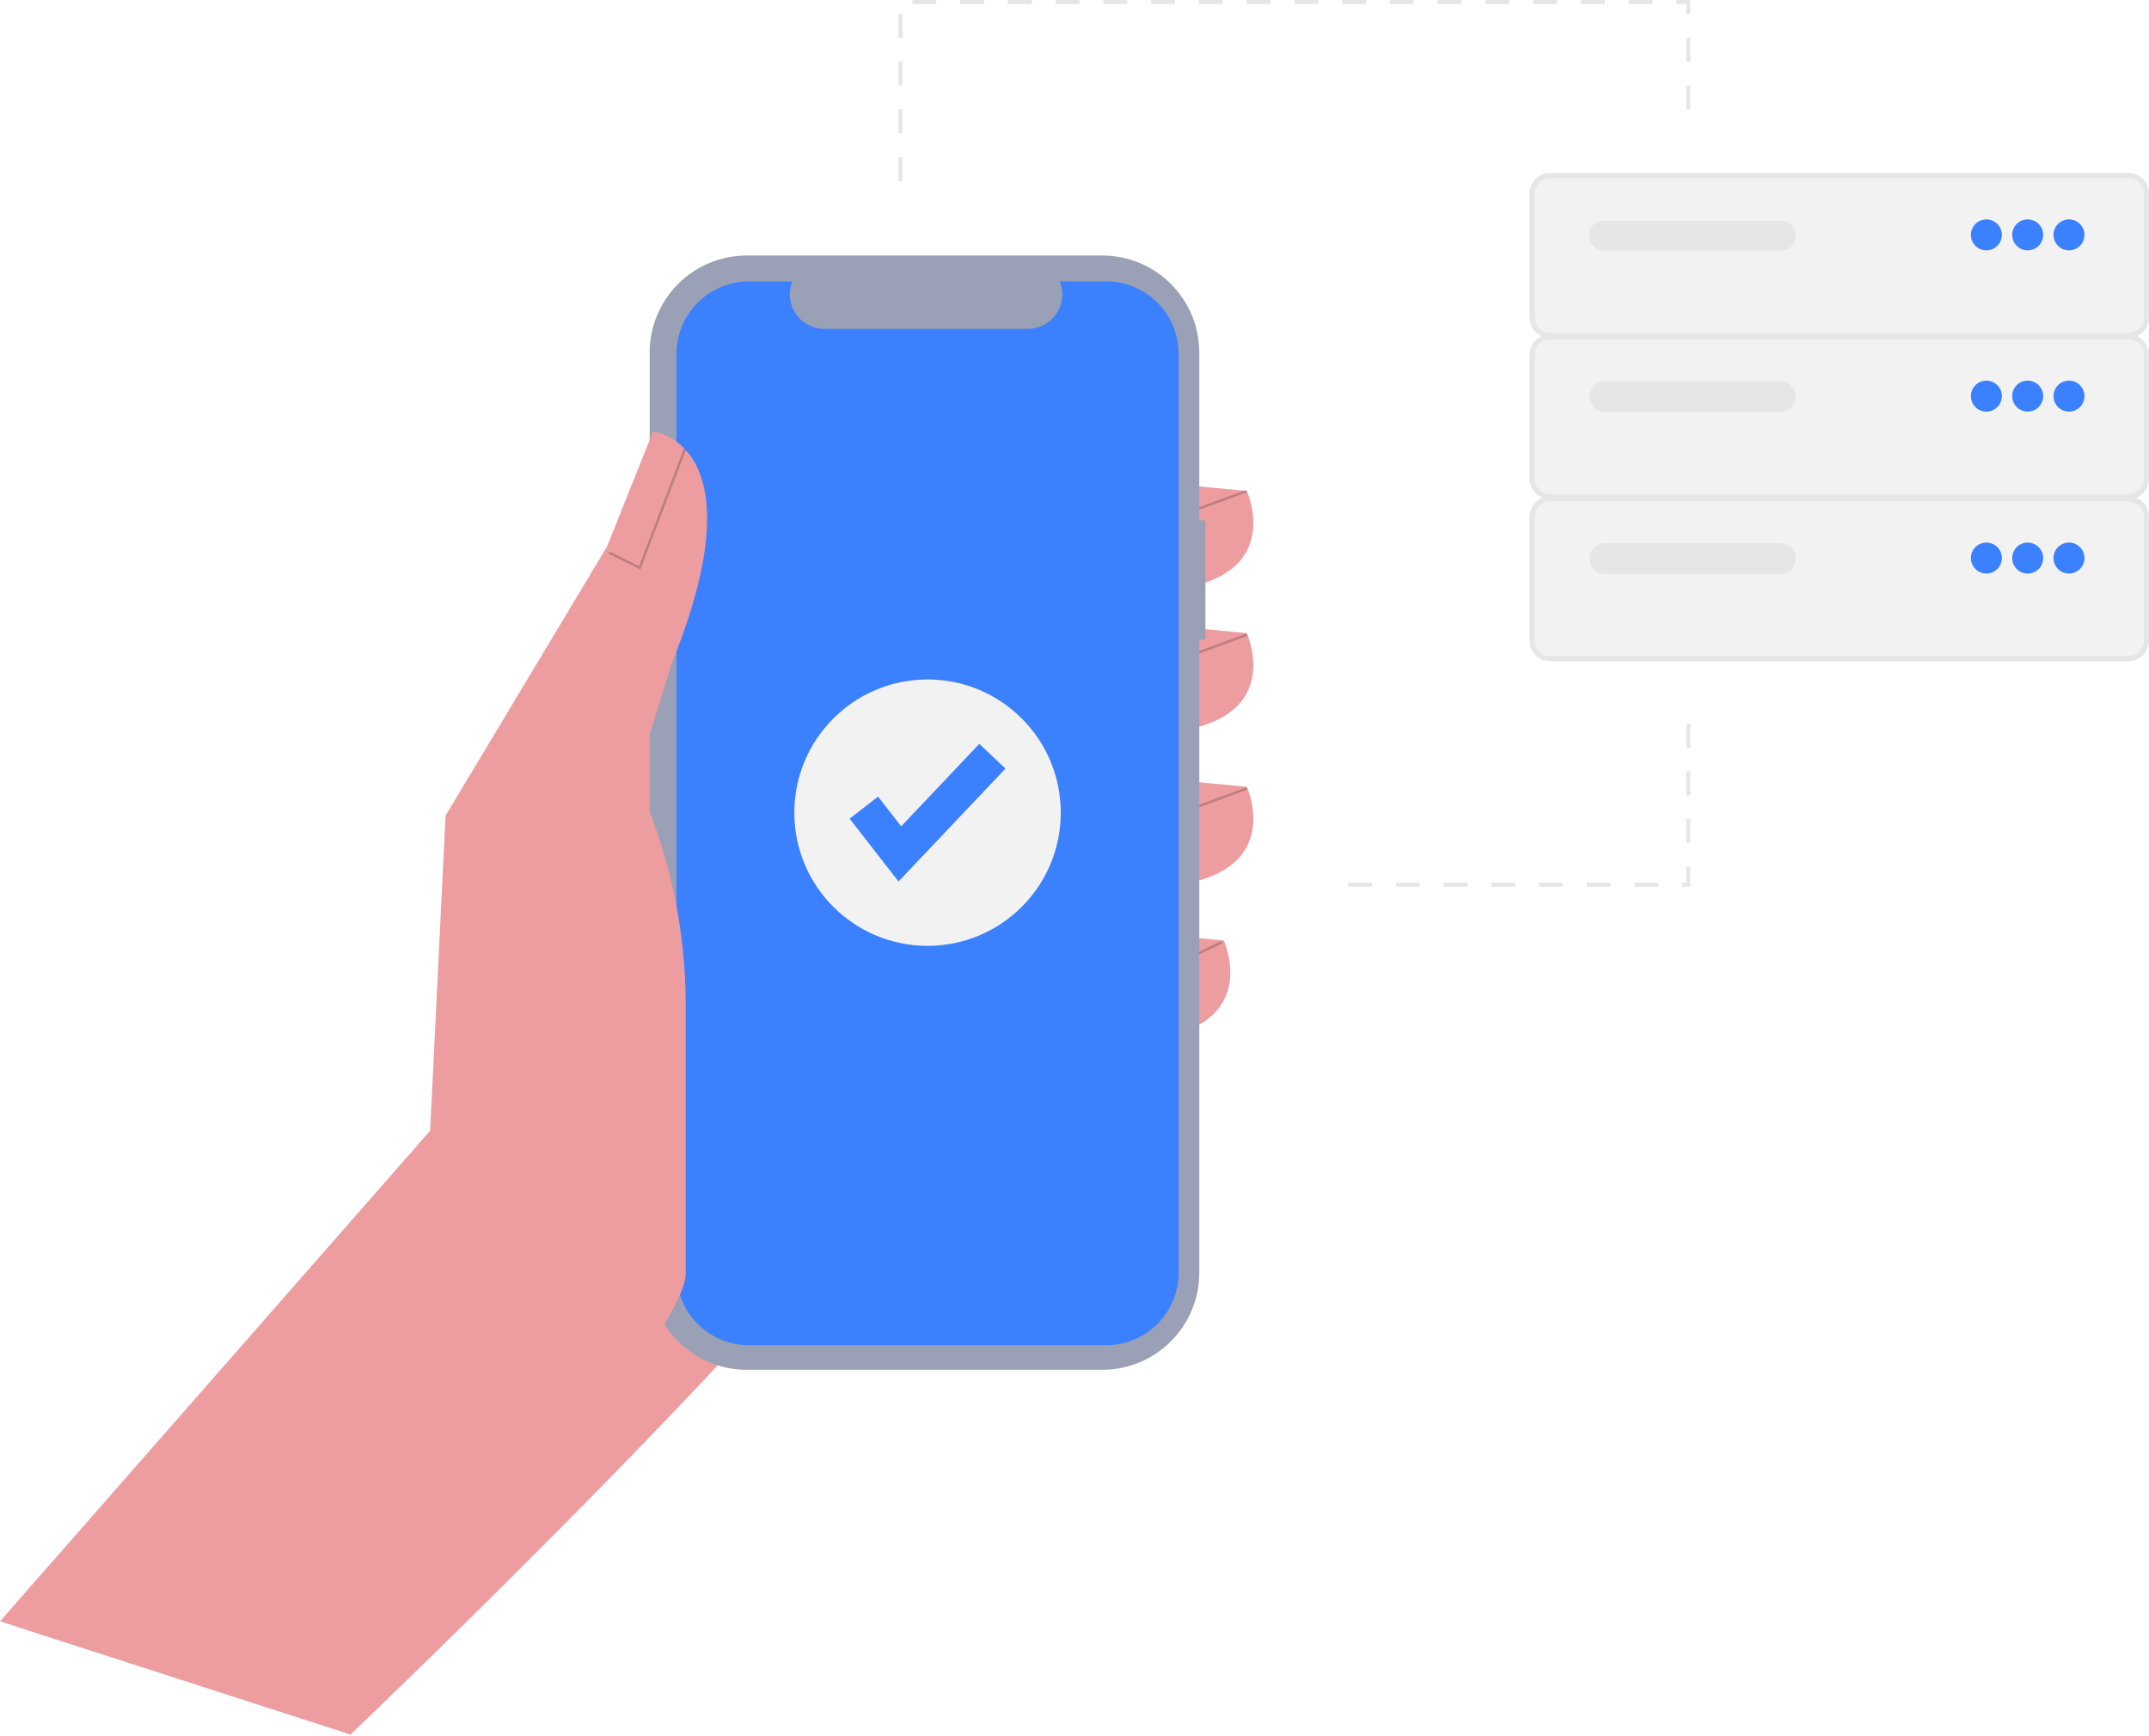
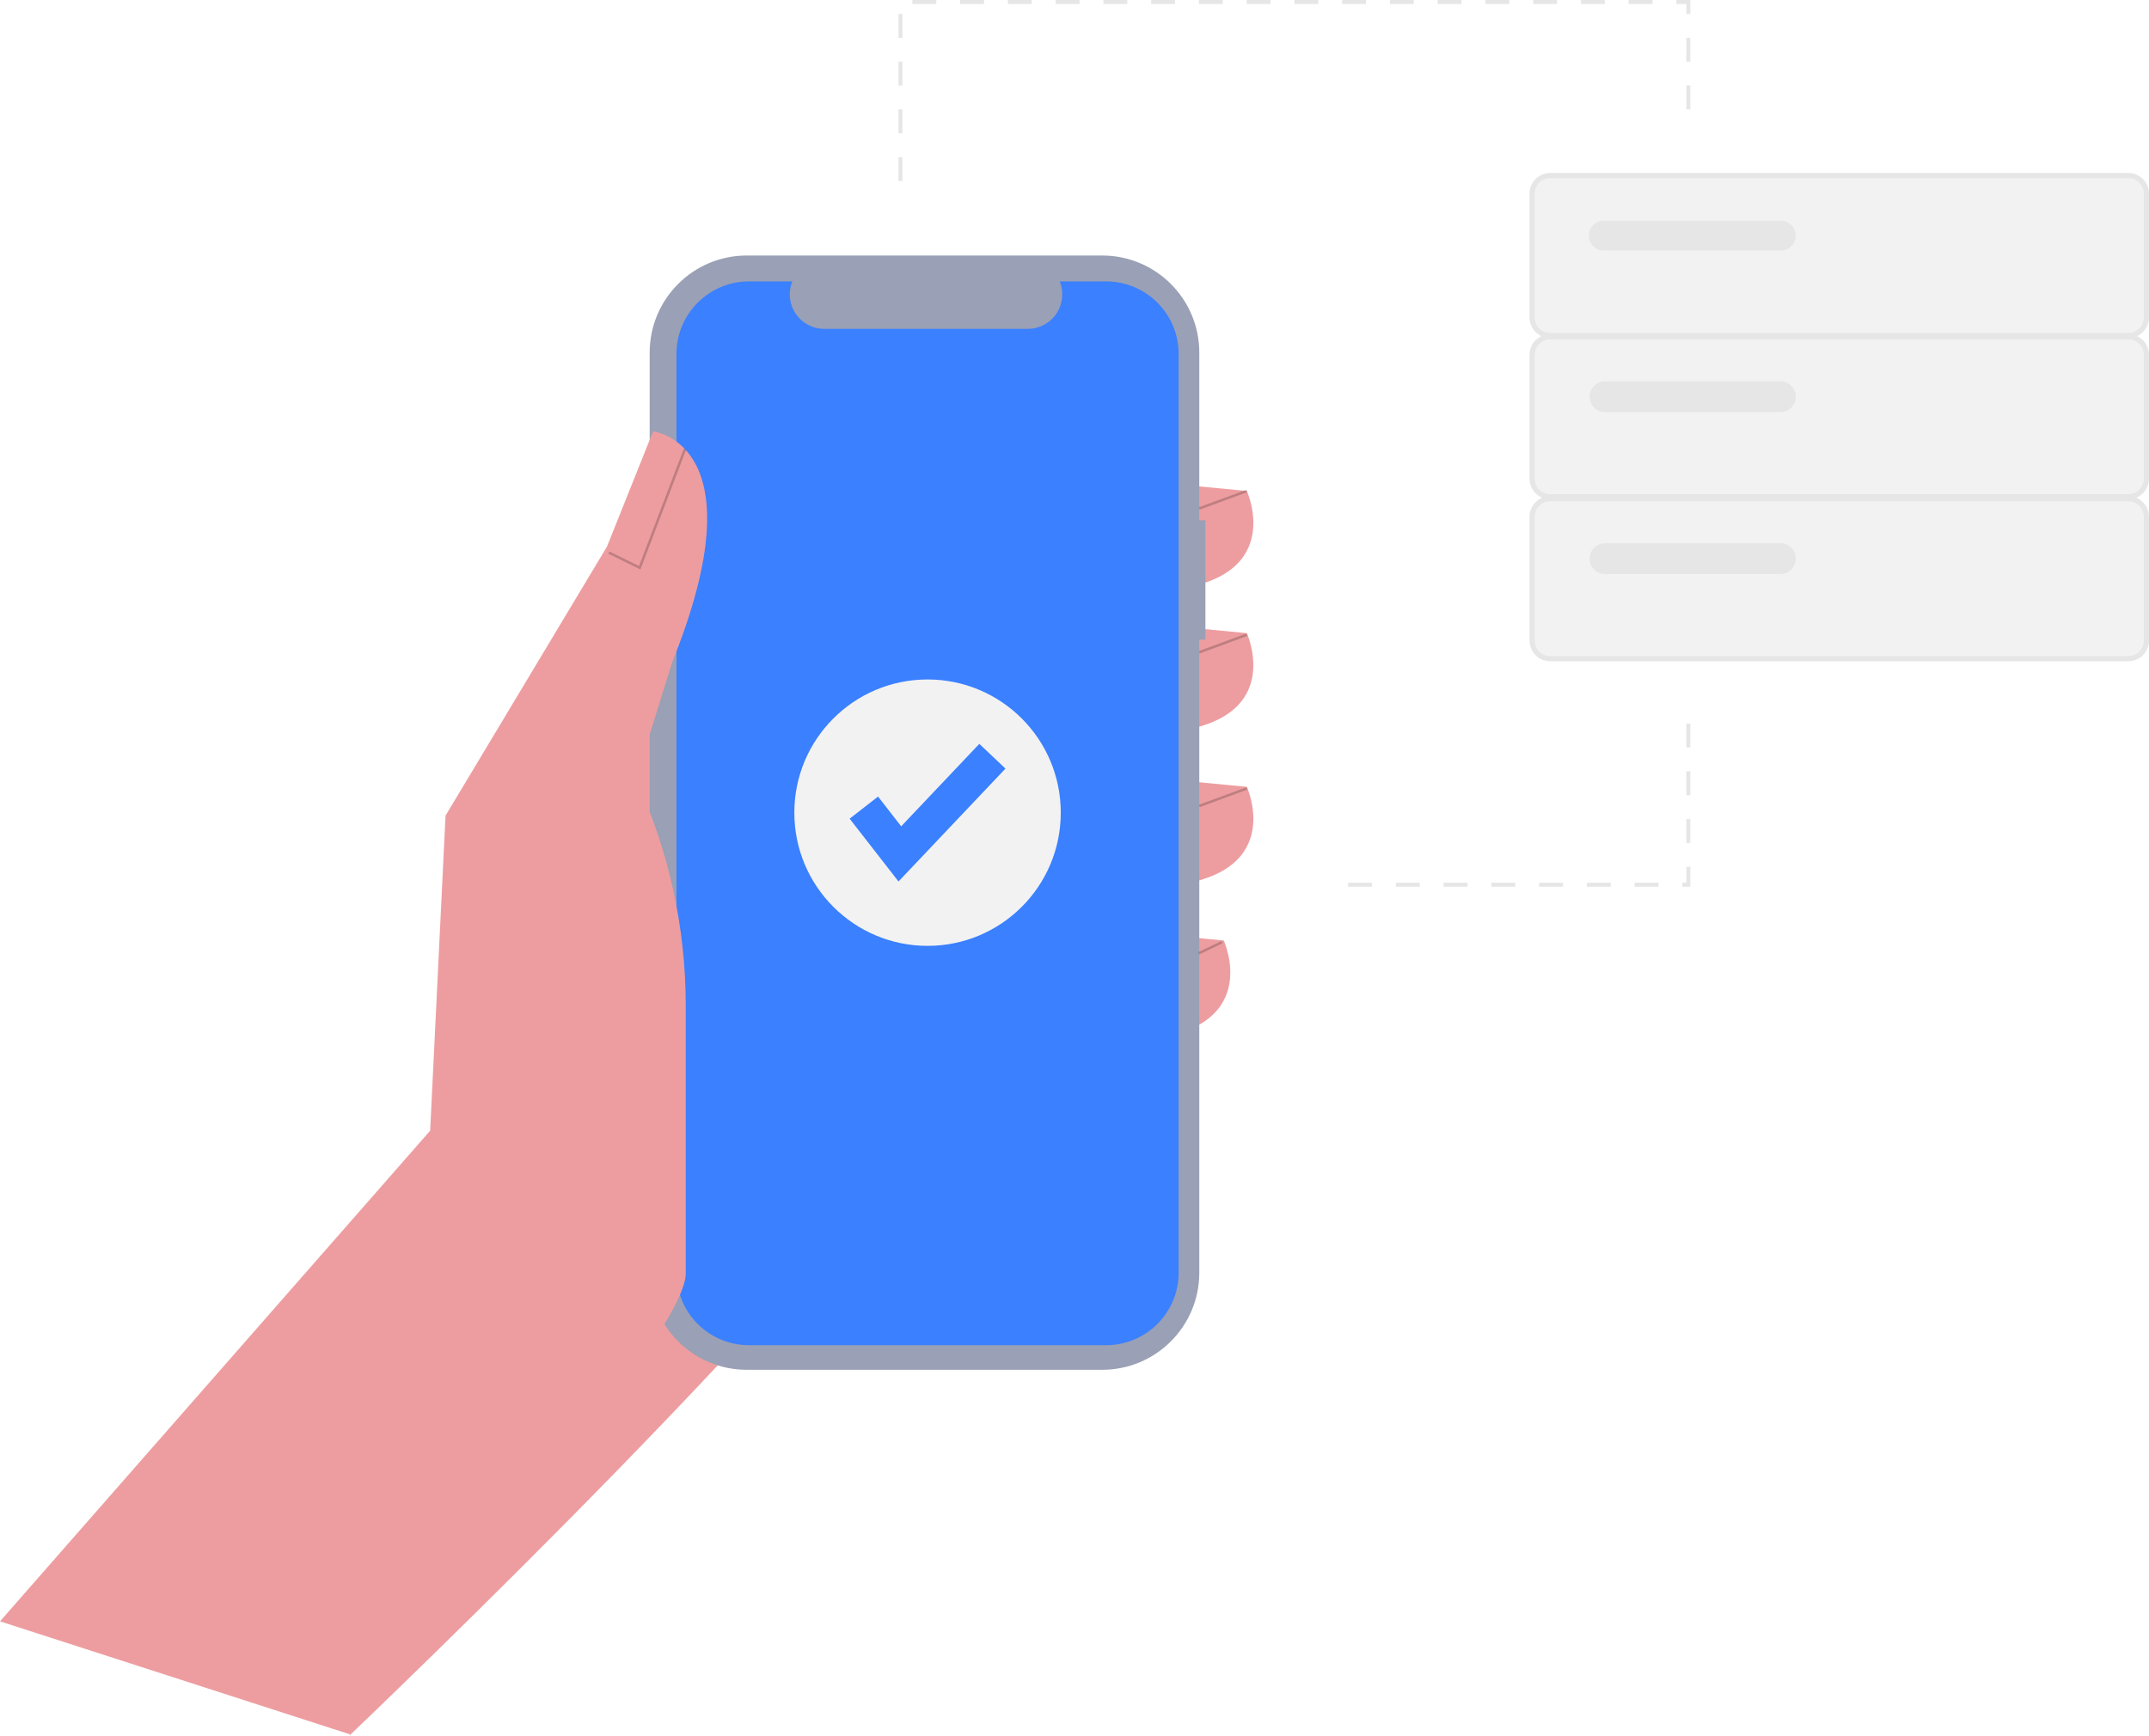
<svg xmlns="http://www.w3.org/2000/svg" width="799.933" height="646.113" viewBox="0 0 799.933 646.113" role="img" artist="Katerina Limpitsouni" source="https://undraw.co/">
-   <style>@keyframes svg-sway{0%,100%{transform:rotate(0deg)}50%{transform:rotate(2.5deg)}}@keyframes svg-drift{0%,100%{transform:translate(0,0)}50%{transform:translate(4px,-5px)}}@keyframes svg-pulse{0%,100%{transform:scale(1);opacity:1}50%{transform:scale(1.15);opacity:.85}}.svg-anim{transform-box:fill-box;transform-origin:50% 50%}.svg-a3{animation:svg-sway 8.5s ease-in-out infinite .6s;transform-origin:50% 100%}.svg-a4{animation:svg-drift 9s ease-in-out infinite .9s}.svg-a6{animation:svg-sway 7s ease-in-out infinite .2s}.svg-d1{animation:svg-pulse 3s ease-in-out infinite}.svg-d2{animation:svg-pulse 3.6s ease-in-out infinite .5s}.svg-d3{animation:svg-pulse 2.6s ease-in-out infinite 1s}.svg-d4{animation:svg-pulse 4s ease-in-out infinite 1.4s}@keyframes svg-nod{0%,50%,100%{transform:rotate(0deg)}20%{transform:rotate(-2.5deg)}35%{transform:rotate(2deg)}}@keyframes svg-tick-glow{0%,100%{filter:drop-shadow(0 0 0px rgba(58,128,255,.7))}50%{filter:drop-shadow(0 0 8px rgba(58,128,255,1))}}@keyframes svg-msg{0%,18%{opacity:0;transform:translateY(10px)}35%,75%{opacity:1;transform:translateY(0)}95%,100%{opacity:0;transform:translateY(-10px)}}.svg-nod1{animation:svg-nod 11s ease-in-out infinite;transform-origin:50% 100%}.svg-nod2{animation:svg-nod 13s ease-in-out infinite 2s;transform-origin:50% 100%}.svg-tick{animation:svg-tick-glow 3.2s ease-in-out infinite}.svg-msg1{animation:svg-msg 7s ease-in-out infinite}.svg-msg2{animation:svg-msg 7s ease-in-out infinite 2.3s}.svg-msg3{animation:svg-msg 7s ease-in-out infinite 4.6s}</style>
+   <style>@keyframes svg-sway{0%,100%{transform:rotate(0deg)}50%{transform:rotate(2.5deg)}}@keyframes svg-drift{0%,100%{transform:translate(0,0)}50%{transform:translate(4px,-5px)}}@keyframes svg-pulse{0%,100%{transform:scale(1);opacity:1}50%{transform:scale(1.15);opacity:.85}}.svg-anim{transform-box:fill-box;transform-origin:50% 50%}.svg-a3{animation:svg-sway 8.5s ease-in-out infinite .6s;transform-origin:50% 100%}.svg-a4{animation:svg-drift 9s ease-in-out infinite .9s}.svg-a6{animation:svg-sway 7s ease-in-out infinite .2s}.svg-d1{animation:svg-pulse 3s ease-in-out infinite}.svg-d2{animation:svg-pulse 3.6s ease-in-out infinite .5s}.svg-d3{animation:svg-pulse 2.6s ease-in-out infinite 1s}.svg-d4{animation:svg-pulse 4s ease-in-out infinite 1.4s}@keyframes svg-nod{0%,50%,100%{transform:rotate(0deg)}20%{transform:rotate(-2.5deg)}35%{transform:rotate(2deg)}}@keyframes svg-tick-glow{0%,100%{filter:drop-shadow(0 0 0px rgba(58,128,255,.7))}50%{filter:drop-shadow(0 0 8px rgba(58,128,255,1))}}@keyframes svg-msg{0%,18%{opacity:0;transform:translateY(10px)}35%,75%{opacity:1;transform:translateY(0)}95%,100%{opacity:0;transform:translateY(-10px)}}.svg-nod1{animation:svg-nod 11s ease-in-out infinite;transform-origin:50% 100%}.svg-nod2{animation:svg-nod 13s ease-in-out infinite 2s;transform-origin:50% 100%}.svg-tick{animation:svg-tick-glow 3.2s ease-in-out infinite}.svg-msg1{animation:svg-msg 7s ease-in-out infinite}.svg-msg2{animation:svg-msg 7s ease-in-out infinite 2.3s}.svg-msg3{animation:svg-msg 7s ease-in-out infinite 4.6s}@keyframes svg-dash-fade{0%,100%{opacity:.15}50%{opacity:1}}.svg-dash1{animation:svg-dash-fade 3s ease-in-out infinite}.svg-dash2{animation:svg-dash-fade 3s ease-in-out infinite 1.5s}@keyframes svg-dot-fade{0%,100%{opacity:0}15%,35%{opacity:1}50%{opacity:0}}.svg-dot{opacity:0;animation:svg-dot-fade 1.5s ease-in-out infinite}</style>
  <g transform="translate(-309.384 -57.178)">
    <g class="svg-anim svg-a1">
      <g transform="translate(878.732 121.57)">
        <path d="M7.686,0H222.9a7.686,7.686,0,0,1,7.686,7.686V53.8a7.686,7.686,0,0,1-7.686,7.686H7.686A7.686,7.686,0,0,1,0,53.8V7.686A7.686,7.686,0,0,1,7.686,0Z" transform="translate(0 0)" fill="#e6e6e6" />
        <path d="M5.765,0H220.977a5.765,5.765,0,0,1,5.765,5.765V51.881a5.765,5.765,0,0,1-5.765,5.765H5.765A5.765,5.765,0,0,1,0,51.881V5.765A5.765,5.765,0,0,1,5.765,0Z" transform="translate(1.922 1.922)" fill="#f2f2f2" />
        <rect width="77.019" height="11.109" rx="5.554" transform="translate(22.081 17.774)" fill="#e6e6e6" />
        <g transform="translate(164.291 17.294)">
-           <path d="M5.765,0A5.765,5.765,0,1,1,0,5.765,5.765,5.765,0,0,1,5.765,0Z" transform="translate(0 0)" fill="#3a80ff" />
-           <path d="M5.765,0A5.765,5.765,0,1,1,0,5.765,5.765,5.765,0,0,1,5.765,0Z" transform="translate(15.372 0)" fill="#3a80ff" />
-           <path d="M5.765,0A5.765,5.765,0,1,1,0,5.765,5.765,5.765,0,0,1,5.765,0Z" transform="translate(30.745 0)" fill="#3a80ff" />
+           <path class="svg-dot" style="animation-delay:0s" d="M5.765,0A5.765,5.765,0,1,1,0,5.765,5.765,5.765,0,0,1,5.765,0Z" transform="translate(0 0)" fill="#3a80ff" />
+           <path class="svg-dot" style="animation-delay:0.3s" d="M5.765,0A5.765,5.765,0,1,1,0,5.765,5.765,5.765,0,0,1,5.765,0Z" transform="translate(15.372 0)" fill="#3a80ff" />
+           <path class="svg-dot" style="animation-delay:0.6s" d="M5.765,0A5.765,5.765,0,1,1,0,5.765,5.765,5.765,0,0,1,5.765,0Z" transform="translate(30.745 0)" fill="#3a80ff" />
        </g>
      </g>
    </g>
    <path d="M470.791,624.074l-4.615,88.607S661.383,526.887,685.7,472.527s-21.458-188.833-21.458-188.833l-101.569,55.79Z" transform="translate(-26.65 -9.39)" fill="#ed9da0" />
    <path d="M350.128,243.4l30.042,2.861s15.736,34.333-32.9,37.193Z" transform="translate(393.327 -6.288)" fill="#ed9da0" />
    <path d="M350.128,300.743l30.042,2.863s15.736,34.333-32.9,37.193Z" transform="translate(393.327 -10.703)" fill="#ed9da0" />
    <path d="M350.128,362.739,380.17,365.6s15.736,34.333-32.9,37.193Z" transform="translate(393.327 -15.477)" fill="#ed9da0" />
    <path d="M359.427,424.735l30.042,2.861s15.736,34.333-32.9,37.193Z" transform="translate(375.444 -20.251)" fill="#ed9da0" />
    <path d="M573.463,250.114h-2.28V187.668a36.142,36.142,0,0,0-36.142-36.142h-132.3A36.142,36.142,0,0,0,366.6,187.668V530.25a36.142,36.142,0,0,0,36.142,36.142h132.3a36.142,36.142,0,0,0,36.142-36.142V294.564h2.28Z" transform="translate(184.618 0.788)" fill="#9aa0b5" />
    <path d="M537.332,161.714H520.062a12.823,12.823,0,0,1-11.871,17.665H432.4a12.823,12.823,0,0,1-11.872-17.666h-16.13a26.99,26.99,0,0,0-26.99,26.989v342.08a26.99,26.99,0,0,0,26.99,26.991H537.332a26.99,26.99,0,0,0,26.99-26.99h0V188.7a26.991,26.991,0,0,0-26.99-26.991Z" transform="translate(183.786 0.244)" fill="#3a80ff" />
    <path d="M567.554,665.508l8.846-10.092L727.674,482.833,733.4,365.528l60.082-100.139,17.167-42.917S850.7,226.764,817.8,308.3l-13.59,43.632h0a199.988,199.988,0,0,1,18.6,84.218v99.983c0,23.543-112.19,151.78-125.249,171.368h0Z" transform="translate(-258.17 -4.675)" fill="#ed9da0" />
    <path d="M240.7,122.886l-11.945-5.87.407-.827,11.036,5.425,16.66-43.682.862.329Z" transform="translate(307.066 146.314)" opacity="0.2" />
    <rect width="0.923" height="18.857" transform="translate(755.961 246.922) rotate(-110.222)" opacity="0.2" />
    <rect width="0.923" height="18.857" transform="translate(755.961 300.455) rotate(-110.222)" opacity="0.2" />
    <rect width="0.923" height="18.857" transform="translate(755.961 357.681) rotate(-110.222)" opacity="0.2" />
    <rect width="0.923" height="9.556" transform="translate(755.85 412.505) rotate(-115.639)" opacity="0.2" />
    <ellipse cx="49.591" cy="49.591" rx="49.591" ry="49.591" transform="translate(605.06 310.156)" fill="#f2f2f2" />
    <path d="M289.391,418.258l-18.184-23.382,10.574-8.225,8.61,11.071,29.088-30.706,9.727,9.215Z" transform="translate(354.445 -32.89)" fill="#3a80ff" />
    <g class="svg-anim svg-a2">
      <g transform="translate(878.732 181.604)">
        <path d="M7.686,0H222.9a7.686,7.686,0,0,1,7.686,7.686V53.8a7.686,7.686,0,0,1-7.686,7.686H7.686A7.686,7.686,0,0,1,0,53.8V7.686A7.686,7.686,0,0,1,7.686,0Z" transform="translate(0 0)" fill="#e6e6e6" />
        <path d="M5.765,0H220.977a5.765,5.765,0,0,1,5.765,5.765V51.881a5.765,5.765,0,0,1-5.765,5.765H5.765A5.765,5.765,0,0,1,0,51.881V5.765A5.765,5.765,0,0,1,5.765,0Z" transform="translate(1.922 1.922)" fill="#f2f2f2" />
        <rect width="76.752" height="11.483" rx="5.741" transform="translate(22.361 17.526)" fill="#e6e6e6" />
        <g transform="translate(164.291 17.294)">
-           <path d="M5.765,0A5.765,5.765,0,1,1,0,5.765,5.765,5.765,0,0,1,5.765,0Z" transform="translate(0 0)" fill="#3a80ff" />
-           <path d="M5.765,0A5.765,5.765,0,1,1,0,5.765,5.765,5.765,0,0,1,5.765,0Z" transform="translate(15.372 0)" fill="#3a80ff" />
-           <path d="M5.765,0A5.765,5.765,0,1,1,0,5.765,5.765,5.765,0,0,1,5.765,0Z" transform="translate(30.745 0)" fill="#3a80ff" />
+           <path class="svg-dot" style="animation-delay:0s" d="M5.765,0A5.765,5.765,0,1,1,0,5.765,5.765,5.765,0,0,1,5.765,0Z" transform="translate(0 0)" fill="#3a80ff" />
+           <path class="svg-dot" style="animation-delay:0.3s" d="M5.765,0A5.765,5.765,0,1,1,0,5.765,5.765,5.765,0,0,1,5.765,0Z" transform="translate(15.372 0)" fill="#3a80ff" />
+           <path class="svg-dot" style="animation-delay:0.6s" d="M5.765,0A5.765,5.765,0,1,1,0,5.765,5.765,5.765,0,0,1,5.765,0Z" transform="translate(30.745 0)" fill="#3a80ff" />
        </g>
      </g>
    </g>
    <g class="svg-anim svg-a3">
      <g transform="translate(878.732 241.893)">
        <path d="M7.686,0H222.9a7.686,7.686,0,0,1,7.686,7.686V53.8a7.686,7.686,0,0,1-7.686,7.686H7.686A7.686,7.686,0,0,1,0,53.8V7.686A7.686,7.686,0,0,1,7.686,0Z" transform="translate(0 0)" fill="#e6e6e6" />
        <path d="M5.765,0H220.977a5.765,5.765,0,0,1,5.765,5.765V51.881a5.765,5.765,0,0,1-5.765,5.765H5.765A5.765,5.765,0,0,1,0,51.881V5.765A5.765,5.765,0,0,1,5.765,0Z" transform="translate(1.922 1.922)" fill="#f2f2f2" />
        <rect width="76.752" height="11.483" rx="5.741" transform="translate(22.361 17.526)" fill="#e6e6e6" />
        <g transform="translate(164.291 17.294)">
-           <path d="M5.765,0A5.765,5.765,0,1,1,0,5.765,5.765,5.765,0,0,1,5.765,0Z" transform="translate(0 0)" fill="#3a80ff" />
-           <path d="M5.765,0A5.765,5.765,0,1,1,0,5.765,5.765,5.765,0,0,1,5.765,0Z" transform="translate(15.372 0)" fill="#3a80ff" />
-           <path d="M5.765,0A5.765,5.765,0,1,1,0,5.765,5.765,5.765,0,0,1,5.765,0Z" transform="translate(30.745 0)" fill="#3a80ff" />
+           <path class="svg-dot" style="animation-delay:0s" d="M5.765,0A5.765,5.765,0,1,1,0,5.765,5.765,5.765,0,0,1,5.765,0Z" transform="translate(0 0)" fill="#3a80ff" />
+           <path class="svg-dot" style="animation-delay:0.3s" d="M5.765,0A5.765,5.765,0,1,1,0,5.765,5.765,5.765,0,0,1,5.765,0Z" transform="translate(15.372 0)" fill="#3a80ff" />
+           <path class="svg-dot" style="animation-delay:0.6s" d="M5.765,0A5.765,5.765,0,1,1,0,5.765,5.765,5.765,0,0,1,5.765,0Z" transform="translate(30.745 0)" fill="#3a80ff" />
        </g>
      </g>
    </g>
-     <path d="M207.841,67.392H206.36V58.5h1.481Zm0-17.774H206.36V40.731h1.481Zm293.265-8.887h-1.481V31.844h1.481ZM207.841,31.844H206.36V22.958h1.481Zm293.265-8.887h-1.481V14.071h1.481ZM207.841,14.071H206.36V5.184h1.481ZM501.106,5.184h-1.481v-3.7h-3.7V0h5.184Zm-14.071-3.7h-8.887V0h8.887Zm-17.774,0h-8.887V0h8.887Zm-17.774,0H442.6V0h8.887Zm-17.774,0h-8.887V0h8.887Zm-17.774,0h-8.887V0h8.887Zm-17.774,0H389.28V0h8.887Zm-17.774,0h-8.887V0h8.887Zm-17.774,0h-8.887V0h8.887Zm-17.774,0h-8.887V0h8.887Zm-17.774,0h-8.887V0h8.887Zm-17.774,0h-8.887V0H309.3Zm-17.774,0h-8.887V0h8.887Zm-17.774,0h-8.887V0h8.887Zm-17.774,0h-8.887V0h8.887Zm-17.774,0h-8.887V0H238.2Zm-17.774,0h-8.887V0h8.887Z" transform="translate(437.477 57.178)" fill="#e6e6e6" />
-     <path d="M568.738,565.727h-2.962v-1.481h1.481v-5.924h1.481Zm-11.849,0H548v-1.481h8.887Zm-17.774,0h-8.887v-1.481h8.887Zm-17.774,0h-8.887v-1.481h8.887Zm-17.774,0h-8.887v-1.481h8.887Zm-17.774,0h-8.887v-1.481h8.887Zm-17.774,0h-8.887v-1.481h8.887Zm-17.774,0H441.36v-1.481h8.887Zm118.491-16.292h-1.481v-8.887h1.481Zm0-17.774h-1.481v-8.887h1.481Zm0-17.774h-1.481V505h1.481Z" transform="translate(369.845 -178.41)" fill="#e6e6e6" />
+     <path class="svg-dash1" d="M207.841,67.392H206.36V58.5h1.481Zm0-17.774H206.36V40.731h1.481Zm293.265-8.887h-1.481V31.844h1.481ZM207.841,31.844H206.36V22.958h1.481Zm293.265-8.887h-1.481V14.071h1.481ZM207.841,14.071H206.36V5.184h1.481ZM501.106,5.184h-1.481v-3.7h-3.7V0h5.184Zm-14.071-3.7h-8.887V0h8.887Zm-17.774,0h-8.887V0h8.887Zm-17.774,0H442.6V0h8.887Zm-17.774,0h-8.887V0h8.887Zm-17.774,0h-8.887V0h8.887Zm-17.774,0H389.28V0h8.887Zm-17.774,0h-8.887V0h8.887Zm-17.774,0h-8.887V0h8.887Zm-17.774,0h-8.887V0h8.887Zm-17.774,0h-8.887V0h8.887Zm-17.774,0h-8.887V0H309.3Zm-17.774,0h-8.887V0h8.887Zm-17.774,0h-8.887V0h8.887Zm-17.774,0h-8.887V0h8.887Zm-17.774,0h-8.887V0H238.2Zm-17.774,0h-8.887V0h8.887Z" transform="translate(437.477 57.178)" fill="#e6e6e6" />
+     <path class="svg-dash2" d="M568.738,565.727h-2.962v-1.481h1.481v-5.924h1.481Zm-11.849,0H548v-1.481h8.887Zm-17.774,0h-8.887v-1.481h8.887Zm-17.774,0h-8.887v-1.481h8.887Zm-17.774,0h-8.887v-1.481h8.887Zm-17.774,0h-8.887v-1.481h8.887Zm-17.774,0h-8.887v-1.481h8.887Zm-17.774,0H441.36v-1.481h8.887Zm118.491-16.292h-1.481v-8.887h1.481Zm0-17.774h-1.481v-8.887h1.481Zm0-17.774h-1.481V505h1.481Z" transform="translate(369.845 -178.41)" fill="#e6e6e6" />
  </g>
</svg>
